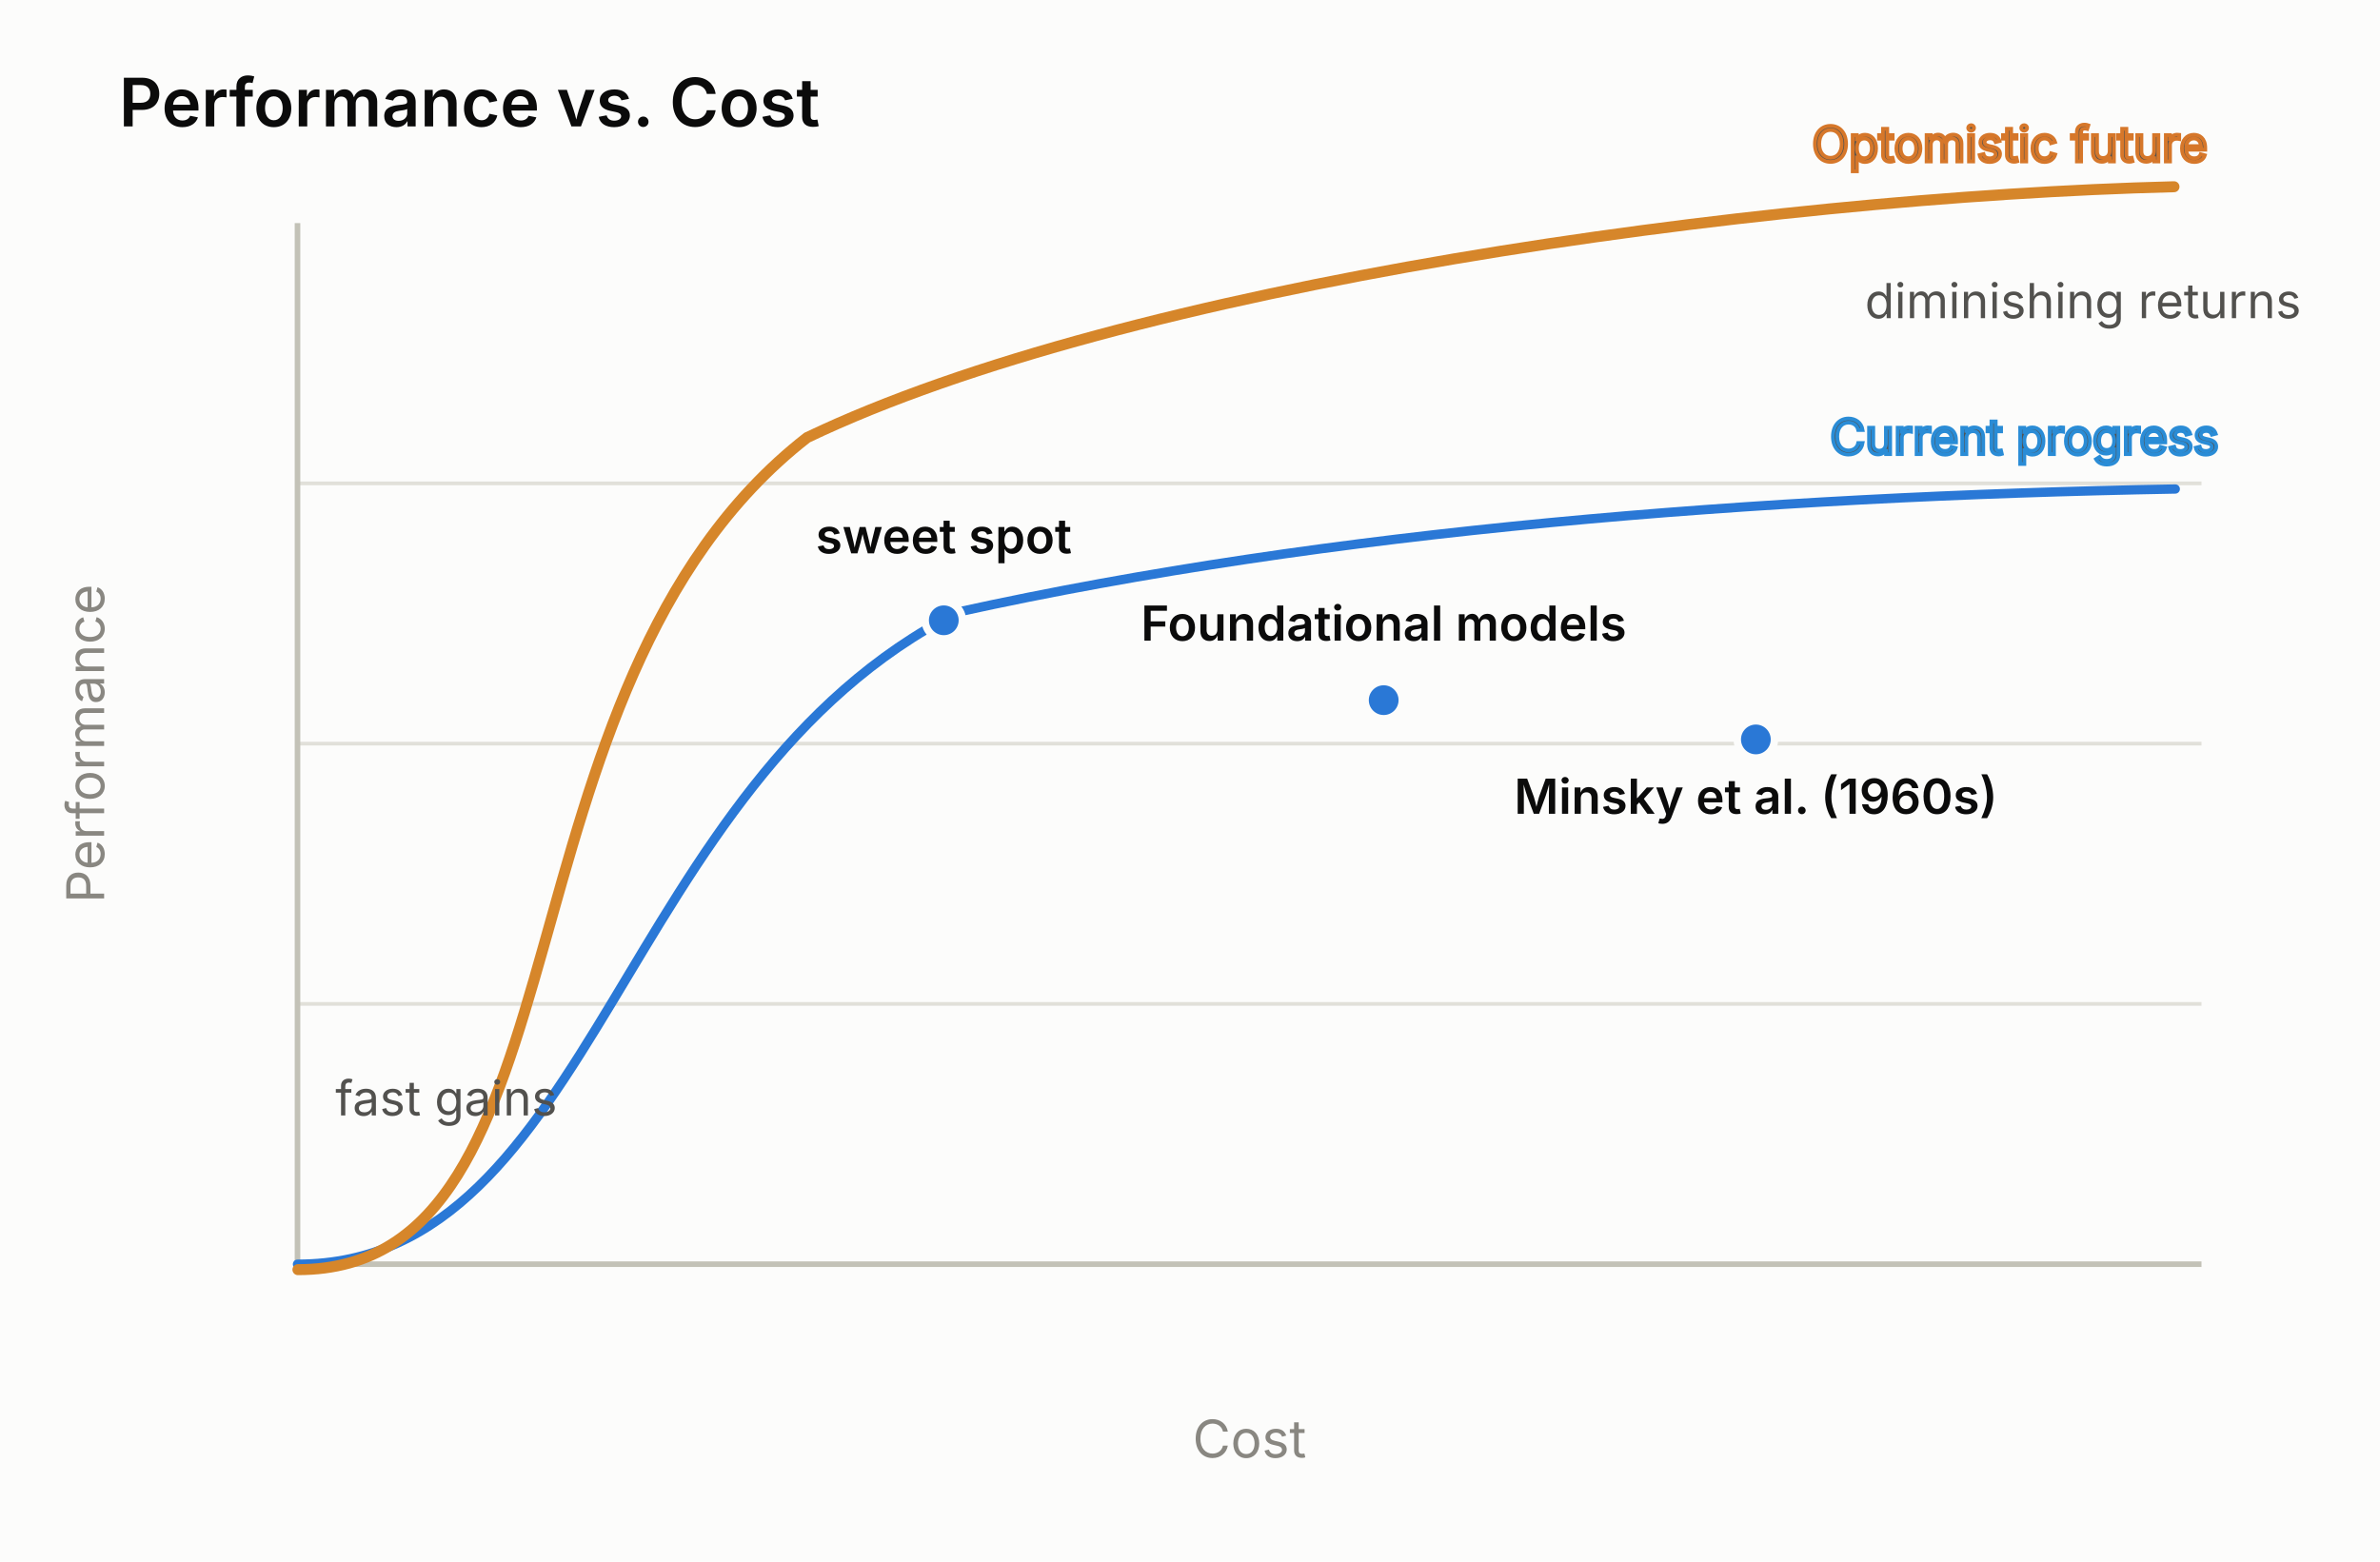
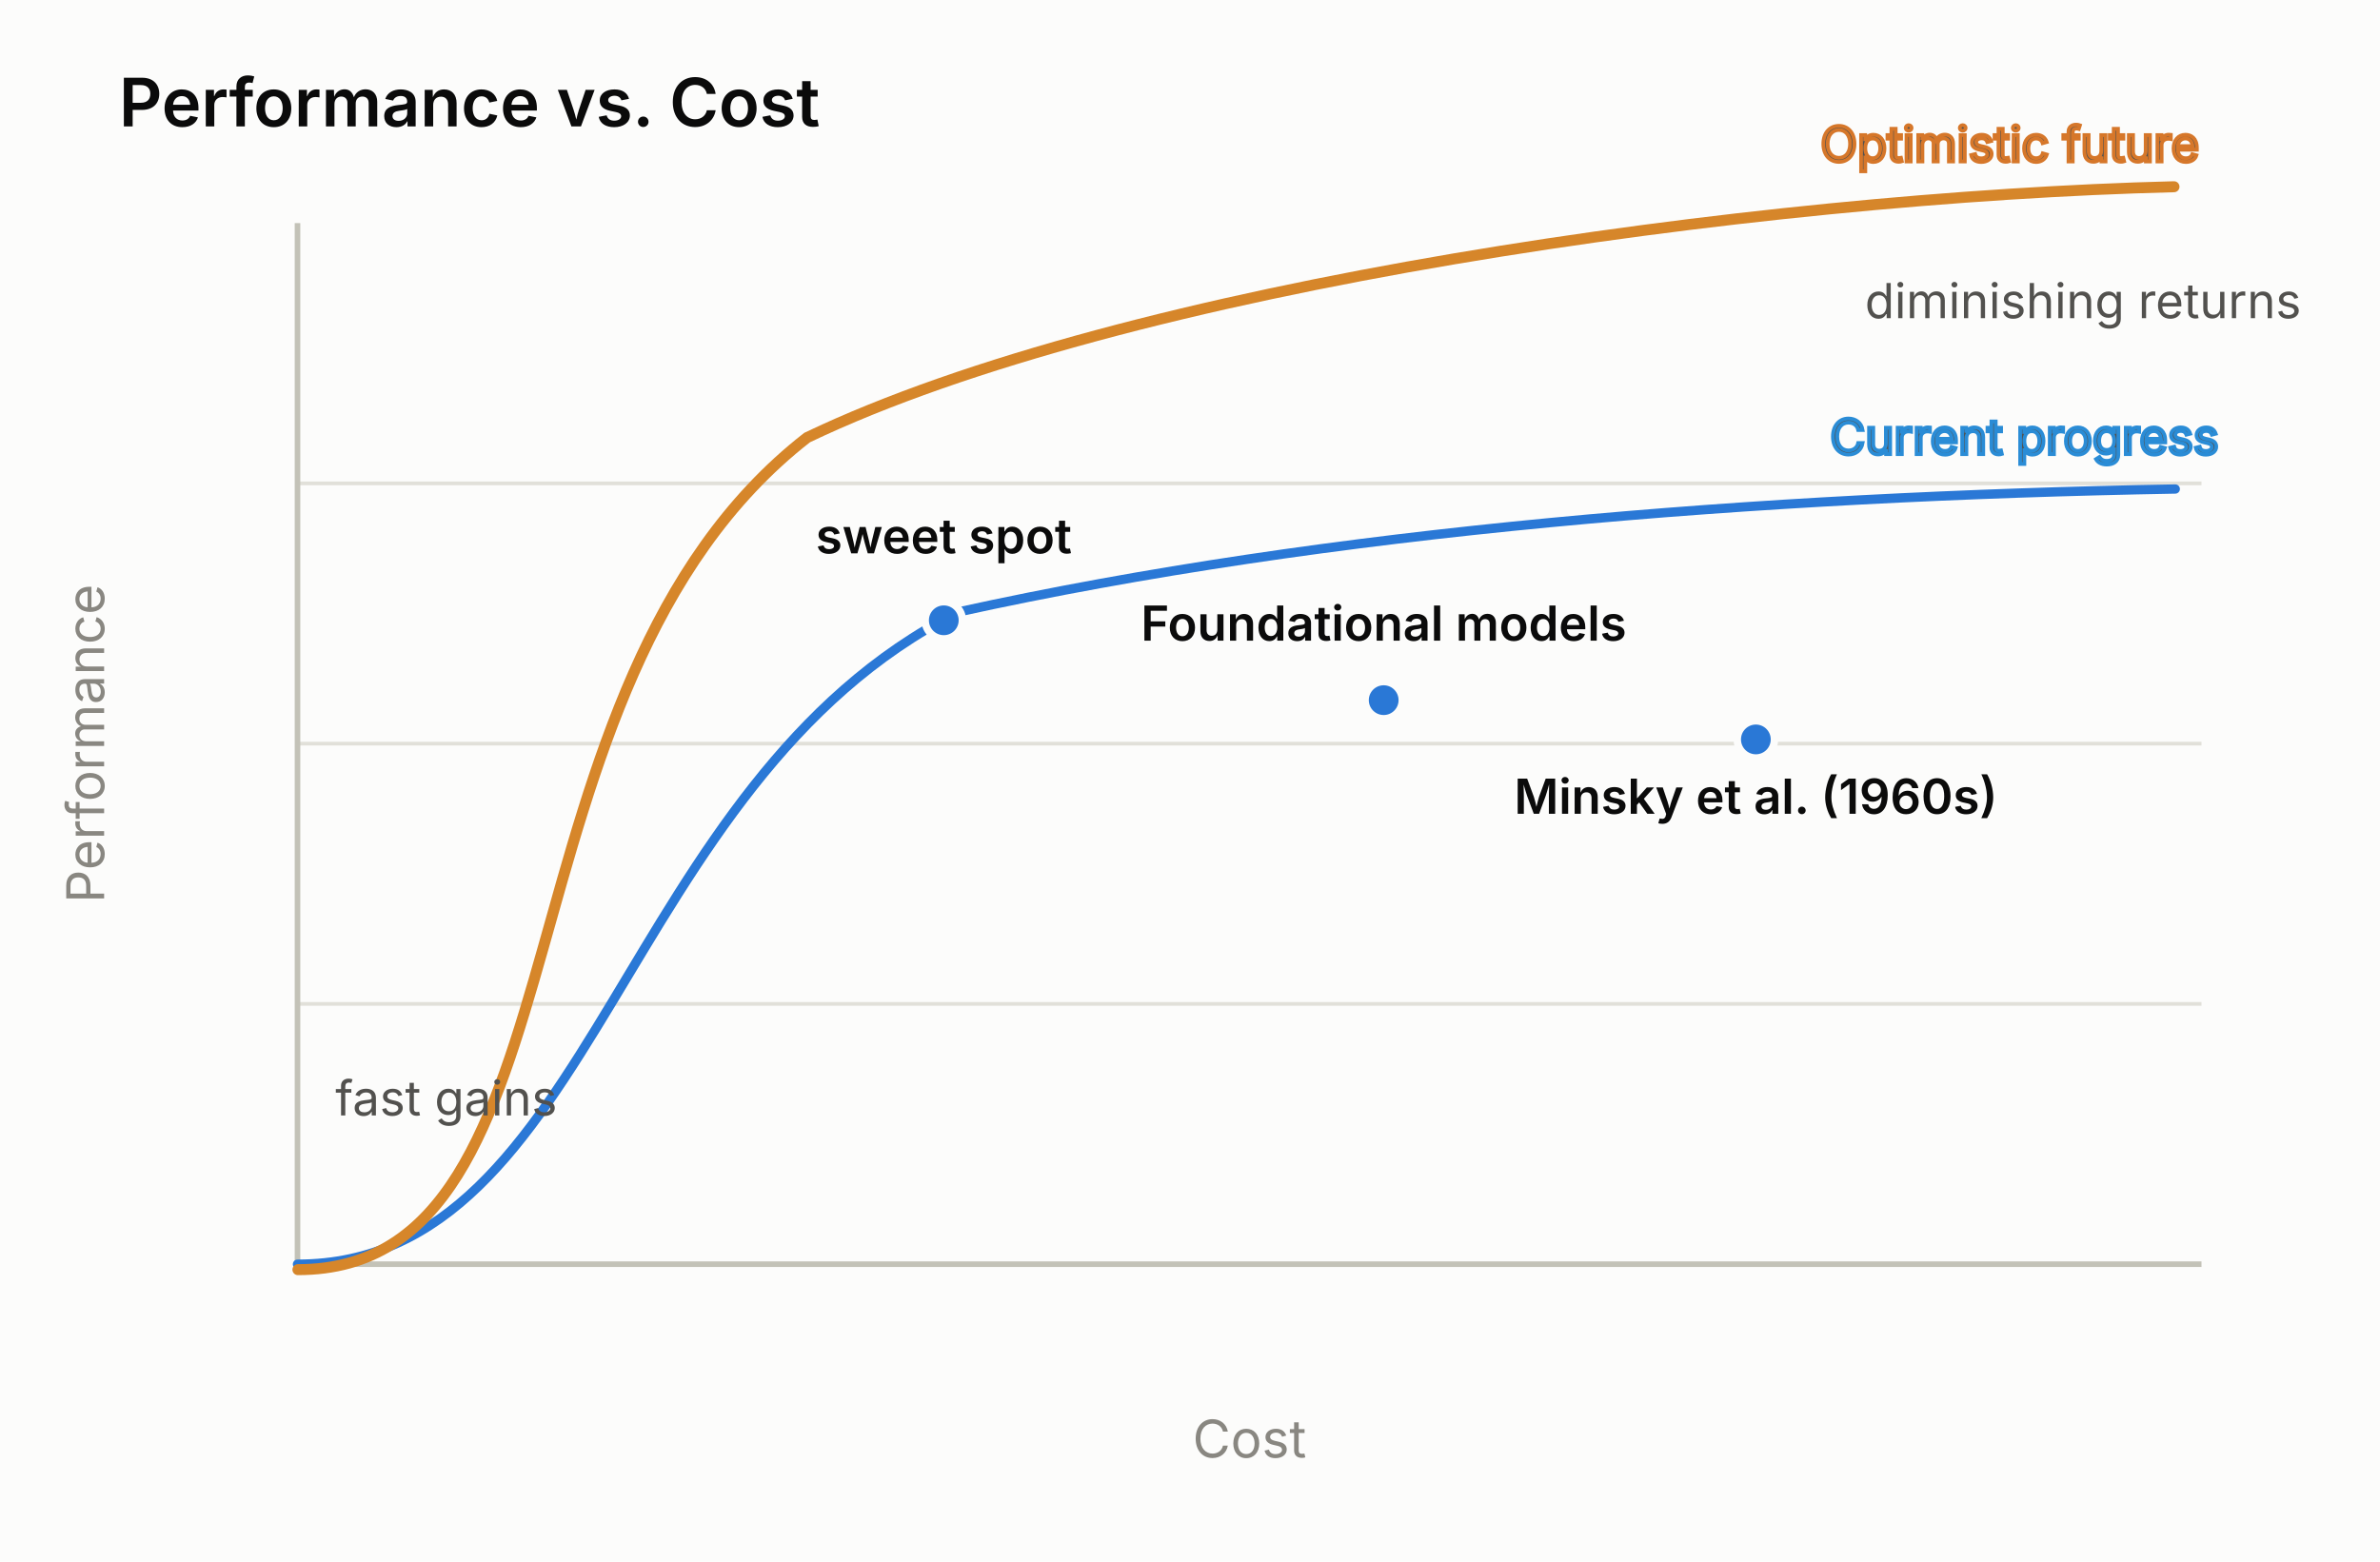
<svg xmlns="http://www.w3.org/2000/svg" width="640" height="420" viewBox="0 0 640 420" role="img" aria-label="Line chart showing performance rising with cost but with diminishing returns at higher cost" version="1.1" id="svg46">
  <defs id="defs50" />
  <rect x="0" y="0" width="640" height="420" fill="#fcfcfb" id="rect6" />
  <text x="32" y="34" font-family="system-ui, -apple-system, 'Segoe UI', sans-serif" font-size="18" font-weight="600" fill="#0b0b0b" id="text8">Performance vs. Cost</text>
  <g stroke="#e1e0d9" stroke-width="1" id="g16">
    <line x1="80" y1="270" x2="592" y2="270" id="line10" />
    <line x1="80" y1="200" x2="592" y2="200" id="line12" />
    <line x1="80" y1="130" x2="592" y2="130" id="line14" />
  </g>
  <g stroke="#c3c2b7" stroke-width="1.5" id="g22">
    <line x1="80" y1="340" x2="592" y2="340" id="line18" />
    <line x1="80" y1="340" x2="80" y2="60" id="line20" />
  </g>
  <text x="336" y="392" text-anchor="middle" font-family="system-ui, -apple-system, 'Segoe UI', sans-serif" font-size="14" fill="#898781" id="text24">Cost</text>
  <text x="28" y="200" text-anchor="middle" font-family="system-ui, -apple-system, 'Segoe UI', sans-serif" font-size="14" fill="#898781" transform="rotate(-90 28 200)" id="text26">Performance</text>
  <path d="m 80,340 c 80,0 86.326,-129.385 177.623,-175.398 100,-22 215.321,-31.085 327.321,-33.085" fill="none" stroke="#2a78d6" stroke-width="2.5" stroke-linecap="round" id="path28" />
  <path d="m 80.112,341.469 c 79.928,0 50.35,-156.364 136.929,-223.791 85.671,-40.983 255.662,-64.662 367.562,-67.456" fill="none" stroke="#2a78d6" stroke-width="2.954" stroke-linecap="round" id="path28-3" style="stroke:#d6862a;stroke-opacity:1" />
  <circle cx="253.792" cy="166.827" r="5" fill="#2a78d6" stroke="#fcfcfb" stroke-width="2" id="circle30" />
  <text x="253.792" y="148.827" text-anchor="middle" font-family="system-ui, '-apple-system', 'Segoe UI', sans-serif" font-size="13px" font-weight="600" fill="#0b0b0b" id="text32">sweet spot</text>
  <text x="560.14" y="85.58" text-anchor="middle" font-family="system-ui, '-apple-system', 'Segoe UI', sans-serif" font-size="13px" fill="#52514e" id="text34">diminishing returns</text>
  <text x="540.46" y="43.42" text-anchor="middle" font-family="system-ui, '-apple-system', 'Segoe UI', sans-serif" font-size="13px" fill="#52514e" id="text34-6">
-     <tspan style="stroke:#d6772a;stroke-opacity:1" id="tspan2023">Optomistic future</tspan>
+     <tspan style="stroke:#d6772a;stroke-opacity:1" id="tspan2023">Optimistic future</tspan>
  </text>
  <text x="544.361" y="122.131" text-anchor="middle" font-family="system-ui, '-apple-system', 'Segoe UI', sans-serif" font-size="13px" fill="#52514e" id="text34-6-7">
    <tspan style="stroke:#2a8cd6;stroke-opacity:1" id="tspan1919">Current progress</tspan>
  </text>
  <circle cx="472.164" cy="198.866" r="5" fill="#2a78d6" stroke="#fcfcfb" stroke-width="2" id="circle36" />
  <text x="472.164" y="218.866" text-anchor="middle" font-family="system-ui, '-apple-system', 'Segoe UI', sans-serif" font-size="13px" font-weight="600" fill="#0b0b0b" id="text38">Minsky et al. (1960s)</text>
  <circle cx="372.084" cy="188.304" r="5" fill="#2a78d6" stroke="#fcfcfb" stroke-width="2" id="circle40" />
  <text x="372.084" y="172.304" text-anchor="middle" font-family="system-ui, '-apple-system', 'Segoe UI', sans-serif" font-size="13px" font-weight="600" fill="#0b0b0b" id="text42">Foundational models</text>
  <text x="120" y="300" text-anchor="middle" font-family="system-ui, -apple-system, 'Segoe UI', sans-serif" font-size="13" fill="#52514e" id="text44">fast gains</text>
</svg>
